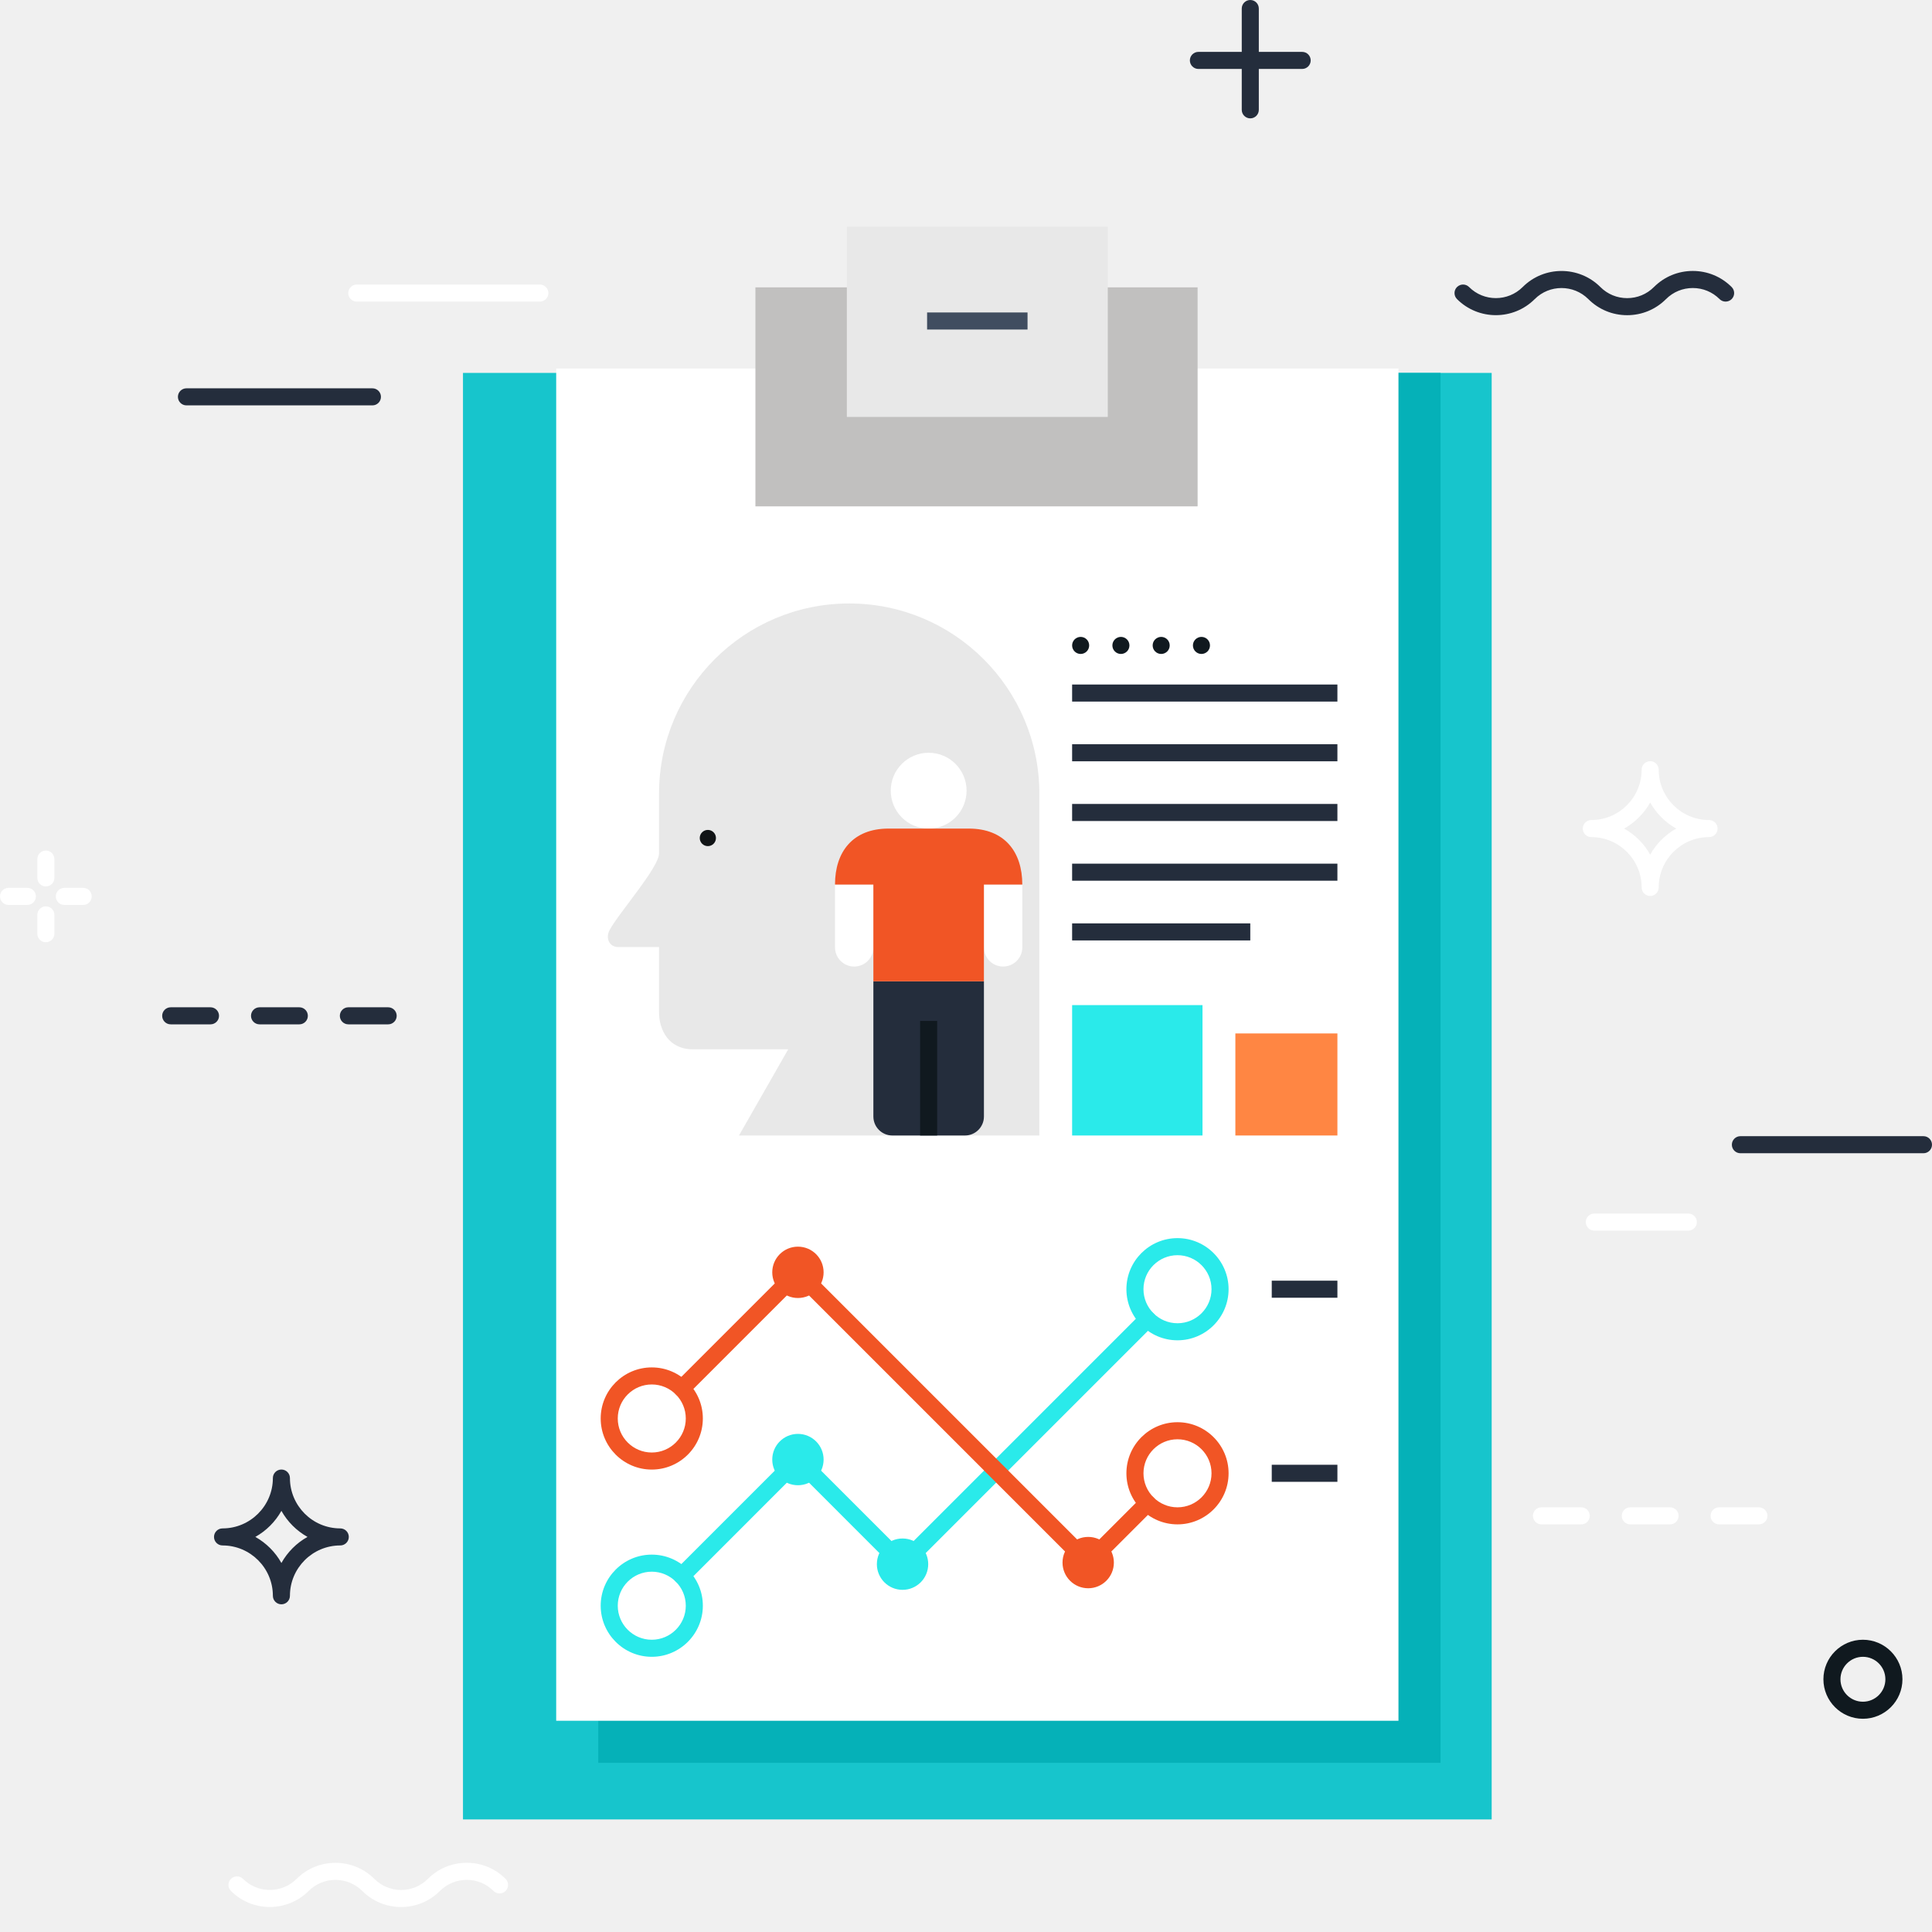
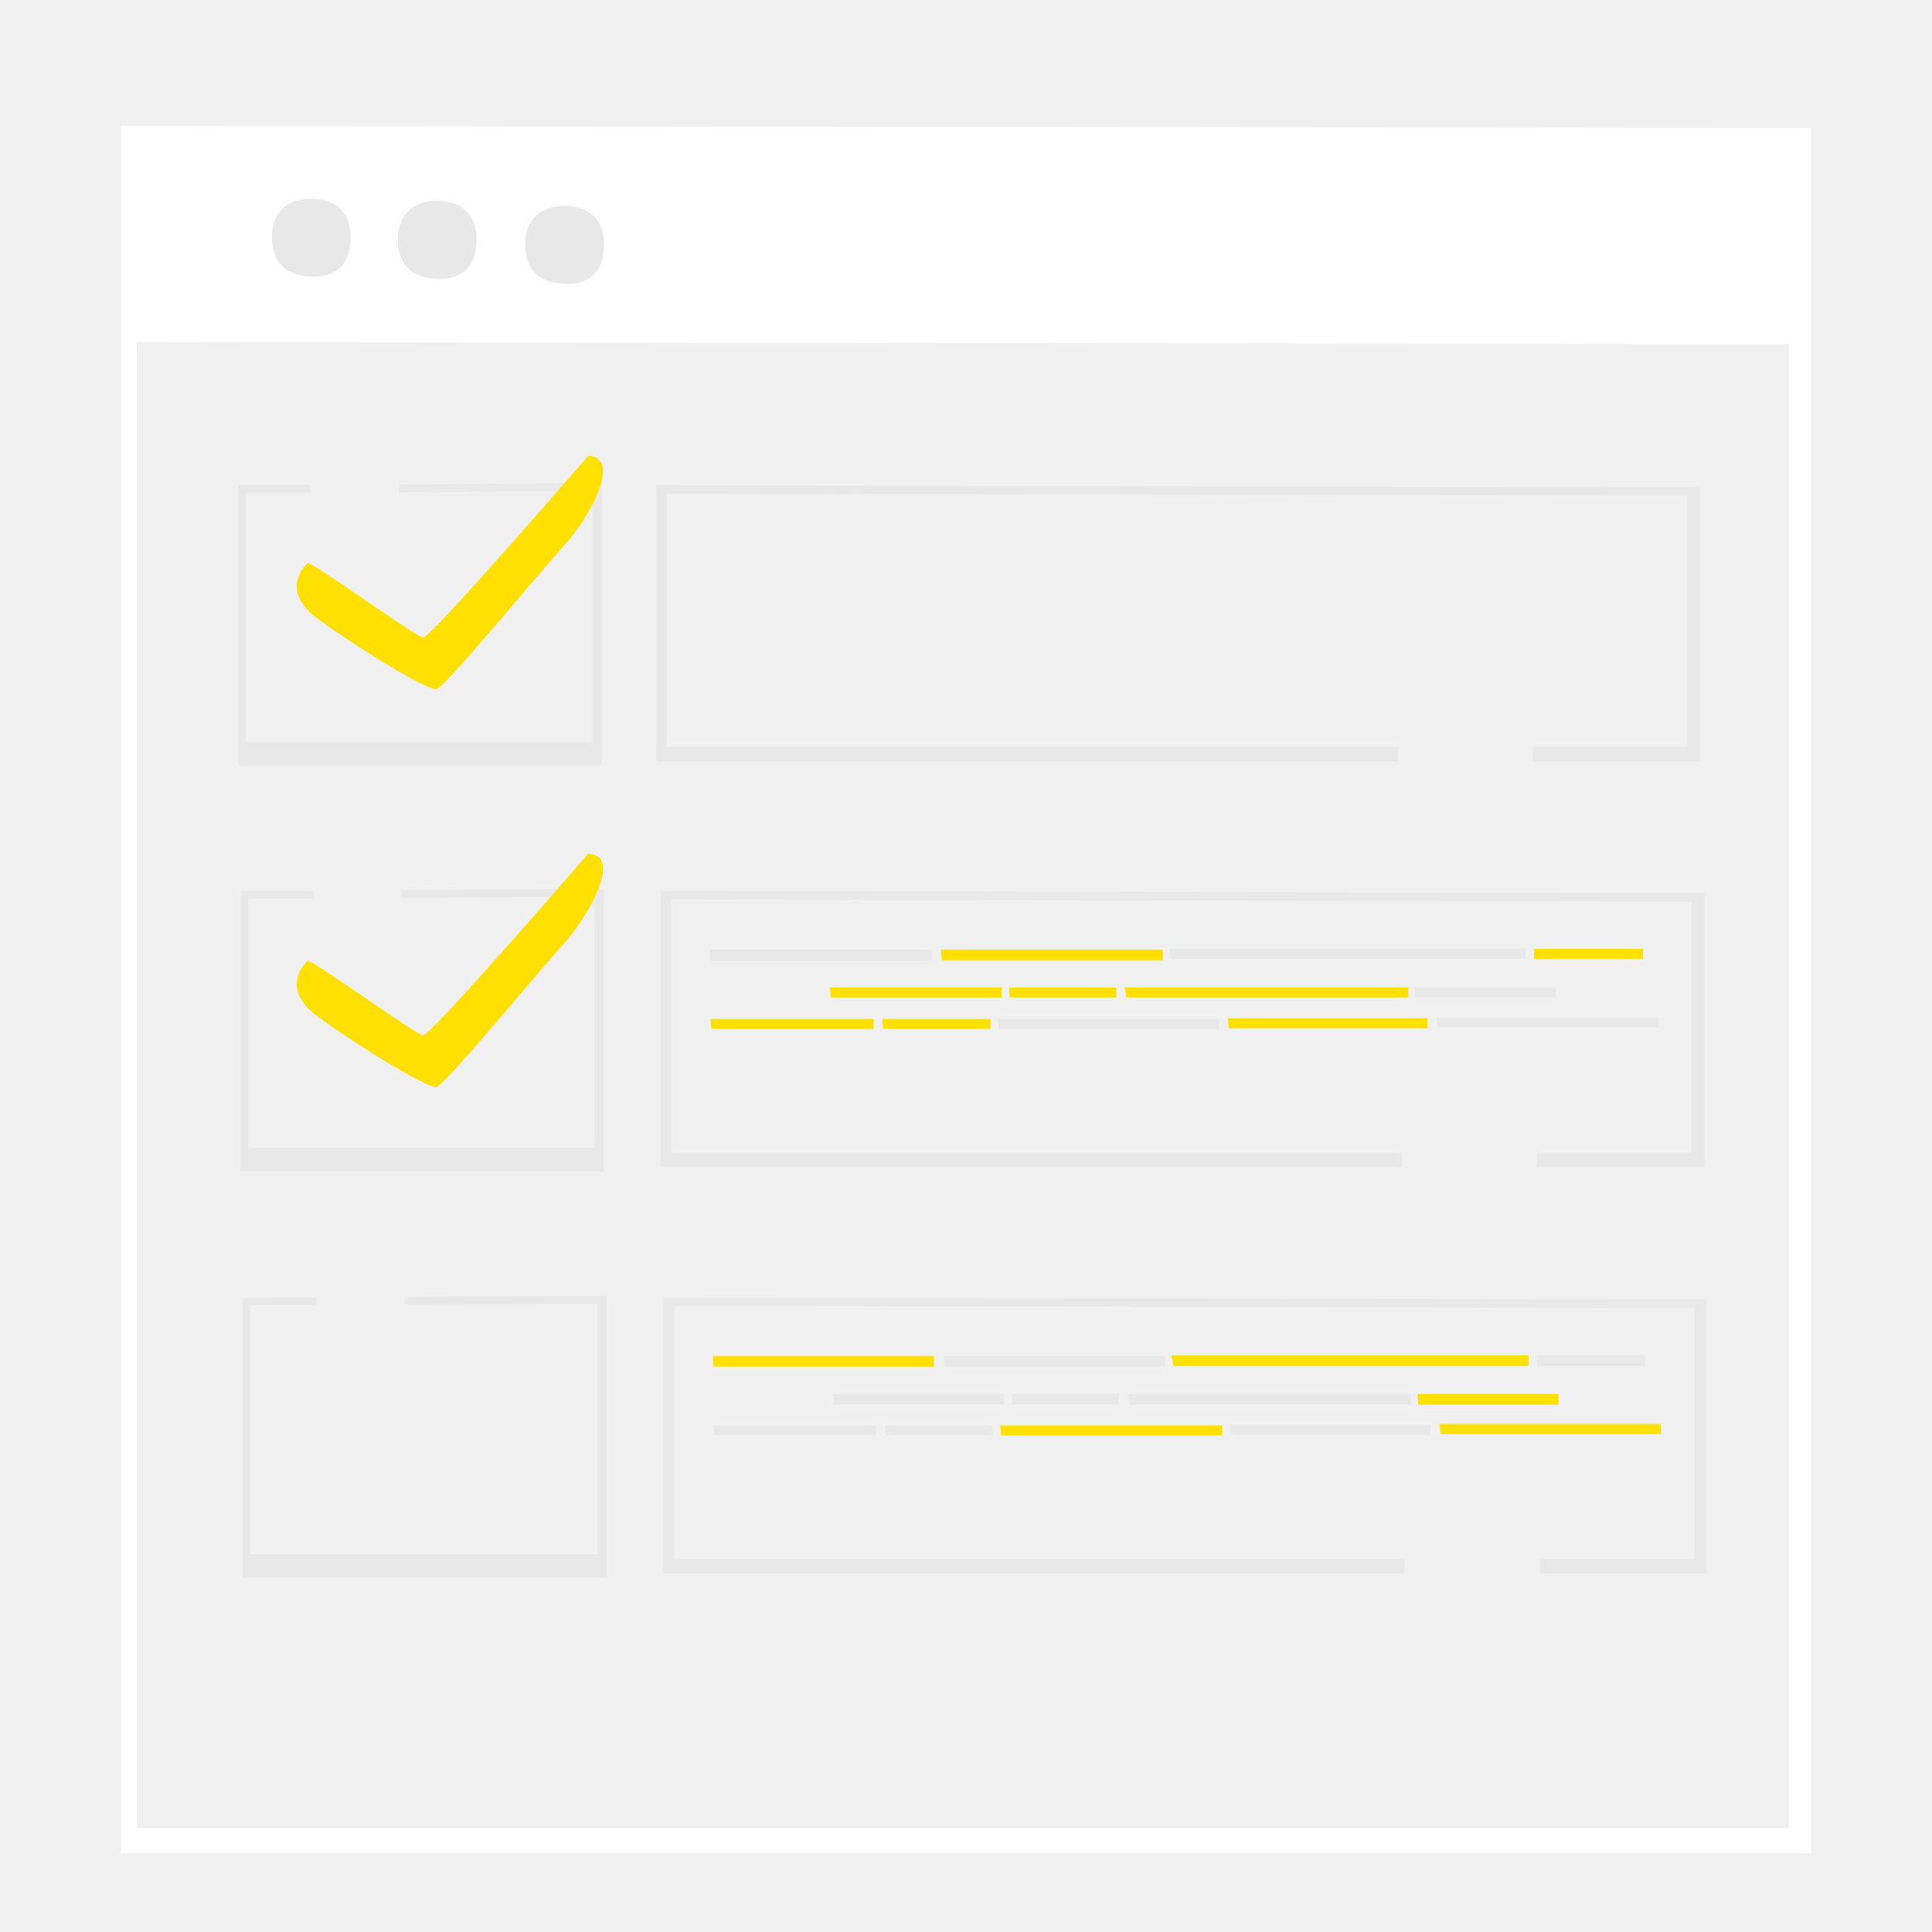
- <svg xmlns="http://www.w3.org/2000/svg" version="1.1" x="0px" y="0px" width="270px" height="270px" viewBox="0 0 270 270" enable-background="new 0 0 270 270" xml:space="preserve">
-   <g id="Background">
- </g>
-   <g id="Circles_on_background">
- </g>
-   <g id="Lines">
-     <g>
-       <path fill="#FFFFFF" d="M56.055,266.51c-2.052,0-3.978-0.798-5.428-2.248c-2.066-2.062-5.427-2.062-7.49,0    c-2.996,2.992-7.868,2.992-10.862,0.001c-0.466-0.465-0.466-1.22,0-1.687c0.464-0.466,1.22-0.465,1.686,0    c2.065,2.062,5.425,2.062,7.49,0c2.992-2.992,7.864-2.992,10.861,0c1,1,2.329,1.55,3.743,1.55c1.415,0,2.744-0.55,3.743-1.55    c1.45-1.45,3.377-2.248,5.429-2.248s3.979,0.798,5.429,2.248c0.465,0.467,0.465,1.222,0,1.686c-0.465,0.466-1.221,0.466-1.686,0    c-0.999-1-2.328-1.55-3.744-1.55s-2.744,0.55-3.744,1.55C60.035,265.712,58.106,266.51,56.055,266.51z" />
-     </g>
-     <g>
-       <path fill="#242D3C" d="M227.4,44.049c-2.052,0-3.979-0.799-5.43-2.249c-2.067-2.062-5.427-2.062-7.489,0    c-2.995,2.993-7.867,2.993-10.862,0c-0.465-0.465-0.465-1.221,0-1.686c0.467-0.466,1.222-0.466,1.687-0.001    c2.063,2.064,5.425,2.064,7.491,0c2.988-2.991,7.864-2.991,10.859,0c0.999,1.001,2.328,1.551,3.744,1.551    c1.413,0,2.742-0.55,3.74-1.549c1.45-1.45,3.379-2.249,5.431-2.249s3.981,0.799,5.431,2.249c0.465,0.465,0.465,1.22,0,1.686    c-0.467,0.464-1.223,0.464-1.688,0c-1-1-2.328-1.55-3.743-1.55c-1.414,0-2.743,0.55-3.744,1.55    C231.378,43.25,229.451,44.049,227.4,44.049z" />
-     </g>
-     <g>
-       <path fill="#242D3C" d="M268.809,161.167h-25.586c-0.658,0-1.192-0.534-1.192-1.192s0.534-1.192,1.192-1.192h25.586    c0.658,0,1.191,0.534,1.191,1.192S269.467,161.167,268.809,161.167z" />
-     </g>
-     <g>
-       <path fill="#FFFFFF" d="M75.445,42.149H49.86c-0.659,0-1.192-0.534-1.192-1.192c0-0.657,0.534-1.192,1.192-1.192h25.585    c0.659,0,1.193,0.535,1.193,1.192C76.639,41.615,76.104,42.149,75.445,42.149z" />
-     </g>
-     <g>
-       <path fill="#FFFFFF" d="M235.948,171.98H222.81c-0.657,0-1.192-0.534-1.192-1.193s0.535-1.191,1.192-1.191h13.139    c0.657,0,1.192,0.532,1.192,1.191S236.605,171.98,235.948,171.98z" />
-     </g>
-     <g>
-       <path fill="#242D3C" d="M29.417,143.154h-5.561c-0.658,0-1.191-0.534-1.191-1.191c0-0.659,0.533-1.193,1.191-1.193h5.561    c0.658,0,1.192,0.534,1.192,1.193C30.609,142.62,30.075,143.154,29.417,143.154z" />
-     </g>
-     <g>
-       <path fill="#242D3C" d="M41.831,143.154h-5.56c-0.658,0-1.192-0.534-1.192-1.191c0-0.659,0.534-1.193,1.192-1.193h5.56    c0.659,0,1.192,0.534,1.192,1.193C43.023,142.62,42.49,143.154,41.831,143.154z" />
-     </g>
-     <g>
-       <path fill="#242D3C" d="M54.246,143.154h-5.561c-0.658,0-1.191-0.534-1.191-1.191c0-0.659,0.534-1.193,1.191-1.193h5.561    c0.658,0,1.192,0.534,1.192,1.193C55.438,142.62,54.904,143.154,54.246,143.154z" />
-     </g>
-     <g>
-       <path fill="#FFFFFF" d="M220.979,213.033h-5.559c-0.658,0-1.191-0.534-1.191-1.192c0-0.656,0.533-1.191,1.191-1.191h5.559    c0.66,0,1.195,0.535,1.195,1.191C222.174,212.499,221.639,213.033,220.979,213.033z" />
-     </g>
-     <g>
-       <path fill="#FFFFFF" d="M233.396,213.033h-5.562c-0.658,0-1.191-0.534-1.191-1.192c0-0.656,0.533-1.191,1.191-1.191h5.562    c0.656,0,1.191,0.535,1.191,1.191C234.587,212.499,234.052,213.033,233.396,213.033z" />
-     </g>
-     <g>
-       <path fill="#FFFFFF" d="M245.81,213.033h-5.562c-0.658,0-1.191-0.534-1.191-1.192c0-0.656,0.533-1.191,1.191-1.191h5.562    c0.657,0,1.192,0.535,1.192,1.191C247.002,212.499,246.467,213.033,245.81,213.033z" />
-     </g>
-     <g>
-       <path fill="#242D3C" d="M52.047,56.652H26.056c-0.659,0-1.192-0.534-1.192-1.192c0-0.659,0.534-1.192,1.192-1.192h25.991    c0.658,0,1.191,0.533,1.191,1.192C53.238,56.118,52.705,56.652,52.047,56.652z" />
-     </g>
-     <g>
-       <path fill="#FFFFFF" d="M230.614,125.214c-0.656,0-1.191-0.534-1.191-1.192c0-3.88-3.156-7.036-7.036-7.036    c-0.656,0-1.191-0.533-1.191-1.192c0-0.659,0.535-1.192,1.191-1.192c3.88,0,7.036-3.155,7.036-7.034    c0-0.657,0.535-1.192,1.191-1.192c0.658,0,1.192,0.535,1.192,1.192c0,3.879,3.156,7.034,7.034,7.034    c0.658,0,1.192,0.533,1.192,1.192c0,0.659-0.534,1.192-1.192,1.192c-3.878,0-7.034,3.156-7.034,7.036    C231.807,124.68,231.272,125.214,230.614,125.214z M226.973,115.794c1.524,0.854,2.79,2.118,3.642,3.644    c0.854-1.526,2.119-2.79,3.646-3.644c-1.526-0.853-2.792-2.118-3.646-3.644C229.763,113.676,228.497,114.941,226.973,115.794z" />
-     </g>
-     <g>
-       <path fill="#242D3C" d="M39.327,224.205c-0.659,0-1.192-0.533-1.192-1.192c0-3.88-3.156-7.034-7.035-7.034    c-0.658,0-1.192-0.534-1.192-1.192c0-0.659,0.534-1.191,1.192-1.191c3.879,0,7.035-3.157,7.035-7.035    c0-0.659,0.534-1.191,1.192-1.191s1.192,0.532,1.192,1.191c0,3.878,3.156,7.035,7.035,7.035c0.658,0,1.192,0.532,1.192,1.191    c0,0.658-0.534,1.192-1.192,1.192c-3.879,0-7.035,3.154-7.035,7.034C40.519,223.672,39.985,224.205,39.327,224.205z     M35.683,214.786c1.525,0.852,2.79,2.117,3.644,3.644c0.854-1.526,2.119-2.792,3.644-3.644c-1.524-0.854-2.79-2.118-3.644-3.644    C38.473,212.668,37.208,213.933,35.683,214.786z" />
-     </g>
-     <g>
-       <g>
-         <path fill="#FFFFFF" d="M6.408,123.882c-0.659,0-1.192-0.534-1.192-1.192v-2.631c0-0.659,0.534-1.192,1.192-1.192     c0.658,0,1.192,0.533,1.192,1.192v2.631C7.6,123.348,7.066,123.882,6.408,123.882z" />
-       </g>
-       <g>
-         <path fill="#FFFFFF" d="M3.824,126.465H1.192c-0.658,0-1.192-0.534-1.192-1.192s0.534-1.192,1.192-1.192h2.631     c0.659,0,1.193,0.533,1.193,1.192S4.482,126.465,3.824,126.465z" />
-       </g>
-       <g>
-         <path fill="#FFFFFF" d="M6.408,131.68c-0.659,0-1.192-0.535-1.192-1.193v-2.631c0-0.658,0.534-1.192,1.192-1.192     c0.658,0,1.192,0.534,1.192,1.192v2.631C7.6,131.145,7.066,131.68,6.408,131.68z" />
-       </g>
-       <g>
-         <path fill="#FFFFFF" d="M11.623,126.465H8.991c-0.658,0-1.192-0.534-1.192-1.192s0.534-1.192,1.192-1.192h2.632     c0.658,0,1.192,0.533,1.192,1.192S12.281,126.465,11.623,126.465z" />
-       </g>
-     </g>
-     <g>
-       <g>
-         <path fill="#242D3C" d="M174.729,16.542c-0.657,0-1.192-0.534-1.192-1.192V1.192c0-0.658,0.535-1.192,1.192-1.192     c0.658,0,1.192,0.534,1.192,1.192v14.158C175.922,16.008,175.388,16.542,174.729,16.542z" />
-       </g>
-       <g>
-         <path fill="#242D3C" d="M181.98,9.635h-14.501c-0.659,0-1.193-0.535-1.193-1.192c0-0.658,0.534-1.192,1.193-1.192h14.501     c0.658,0,1.192,0.534,1.192,1.192C183.173,9.1,182.639,9.635,181.98,9.635z" />
-       </g>
-     </g>
-     <g>
-       <path fill="#10191F" d="M260.346,240.201c-3.045,0-5.521-2.476-5.521-5.521c0-3.045,2.477-5.523,5.521-5.523    c3.046,0,5.524,2.479,5.524,5.523C265.87,237.726,263.392,240.201,260.346,240.201z M260.346,231.541    c-1.73,0-3.139,1.408-3.139,3.139c0,1.729,1.408,3.138,3.139,3.138s3.14-1.408,3.14-3.138    C263.485,232.949,262.076,231.541,260.346,231.541z" />
-     </g>
-     <rect x="64.702" y="52.114" fill="#17C5CC" width="143.762" height="202.154" />
-     <rect x="83.607" y="52.114" fill="#05B1B8" width="117.708" height="194.245" />
-     <rect x="77.729" y="51.497" fill="#FFFFFF" width="117.709" height="188.982" />
-     <rect x="105.571" y="40.158" fill="#C1C0BF" width="61.797" height="30.605" />
-     <rect x="118.349" y="31.688" fill="#E8E8E8" width="36.466" height="26.579" />
-     <g>
-       <rect x="129.563" y="43.667" fill="#404D60" width="14.037" height="2.385" />
-     </g>
-     <g>
-       <g>
-         <path fill="#2AEAEA" d="M95.292,221.39c-0.305,0-0.609-0.117-0.843-0.349c-0.466-0.467-0.466-1.22,0-1.687l16.221-16.221     c0.447-0.448,1.238-0.448,1.686,0l13.776,13.774l33.376-33.376c0.467-0.467,1.221-0.467,1.688,0c0.464,0.465,0.464,1.219,0,1.685     l-34.221,34.221c-0.466,0.466-1.221,0.466-1.686,0l-13.776-13.777l-15.377,15.381C95.903,221.272,95.597,221.39,95.292,221.39z" />
-       </g>
-       <g>
-         <path fill="#2AEAEA" d="M164.557,187.309c-3.937,0-7.14-3.204-7.14-7.14c0-3.937,3.203-7.139,7.14-7.139s7.14,3.202,7.14,7.139     C171.696,184.104,168.493,187.309,164.557,187.309z M164.557,175.415c-2.622,0-4.755,2.133-4.755,4.754s2.133,4.756,4.755,4.756     c2.621,0,4.754-2.135,4.754-4.756S167.178,175.415,164.557,175.415z" />
-       </g>
-       <g>
-         <path fill="#2AEAEA" d="M91.086,231.541c-3.936,0-7.138-3.205-7.138-7.14c0-3.936,3.202-7.14,7.138-7.14     c3.937,0,7.138,3.204,7.138,7.14C98.224,228.336,95.022,231.541,91.086,231.541z M91.086,219.646     c-2.621,0-4.753,2.134-4.753,4.756c0,2.621,2.132,4.755,4.753,4.755s4.754-2.134,4.754-4.755     C95.84,221.779,93.707,219.646,91.086,219.646z" />
-       </g>
-       <circle fill="#2AEAEA" cx="111.512" cy="203.976" r="3.588" />
-       <circle fill="#2AEAEA" cx="126.132" cy="218.594" r="3.588" />
-     </g>
-     <g>
-       <g>
-         <path fill="#F15525" d="M152.077,219.565c-0.306,0-0.61-0.116-0.844-0.349l-39.721-39.722l-15.377,15.379     c-0.465,0.466-1.22,0.466-1.686,0c-0.466-0.467-0.466-1.221,0-1.687l16.221-16.22c0.447-0.448,1.238-0.448,1.686,0l39.722,39.722     l7.432-7.434c0.466-0.465,1.221-0.465,1.687,0c0.464,0.468,0.464,1.222,0,1.687l-8.276,8.274     C152.688,219.449,152.381,219.565,152.077,219.565z" />
-       </g>
-       <g>
-         <path fill="#F15525" d="M164.557,213.033c-3.935,0-7.14-3.202-7.14-7.138c0-3.938,3.205-7.139,7.14-7.139     c3.937,0,7.14,3.201,7.14,7.139C171.696,209.831,168.493,213.033,164.557,213.033z M164.557,201.141     c-2.622,0-4.754,2.134-4.754,4.755s2.132,4.754,4.754,4.754c2.621,0,4.754-2.133,4.754-4.754S167.178,201.141,164.557,201.141z" />
-       </g>
-       <g>
-         <path fill="#F15525" d="M91.086,205.375c-3.936,0-7.138-3.203-7.138-7.141c0-3.935,3.202-7.137,7.138-7.137     c3.937,0,7.138,3.202,7.138,7.137C98.224,202.172,95.022,205.375,91.086,205.375z M91.086,193.481     c-2.621,0-4.753,2.132-4.753,4.753c0,2.624,2.132,4.757,4.753,4.757s4.754-2.133,4.754-4.757     C95.84,195.613,93.707,193.481,91.086,193.481z" />
-       </g>
-       <circle fill="#F15525" cx="111.512" cy="177.81" r="3.588" />
-       <circle fill="#F15525" cx="152.077" cy="218.374" r="3.588" />
-     </g>
-     <g>
-       <rect x="177.729" y="178.977" fill="#242D3C" width="9.176" height="2.384" />
-     </g>
-     <g>
-       <rect x="177.729" y="204.703" fill="#242D3C" width="9.176" height="2.384" />
-     </g>
-     <path fill="#E8E8E8" d="M118.678,84.336c-14.679,0-26.576,11.899-26.576,26.575v8.339c0,1.984-5.55,8.238-6.907,10.719   c-0.627,1.192,0,2.382,1.192,2.382c1.191,0,5.715,0,5.715,0s0,6.751,0,9.13c0,2.383,1.297,5.163,4.739,5.163   c3.441,0,13.313,0,13.313,0l-6.88,12.043h41.979v-47.775C145.254,96.235,133.354,84.336,118.678,84.336z" />
-     <circle fill="#111416" cx="98.923" cy="117.115" r="1.133" />
-     <g>
-       <circle fill="#FFFFFF" cx="129.782" cy="110.498" r="5.298" />
-       <path fill="#242D3C" d="M122.056,156.02v0.015c0,1.466,1.188,2.652,2.652,2.652h10.146c1.464,0,2.652-1.187,2.652-2.652v-0.015    v-18.879h-15.451V156.02z" />
-       <g>
-         <rect x="128.587" y="142.676" fill="#10191F" width="2.384" height="16.011" />
-       </g>
-       <path fill="#FFFFFF" d="M137.507,132.397c0,1.481,1.2,2.679,2.679,2.679c1.482,0,2.683-1.198,2.683-2.679c0,0,0-5.412,0-8.783    h-5.363L137.507,132.397z" />
-       <path fill="#FFFFFF" d="M116.694,123.614c0,3.371,0,8.783,0,8.783c0,1.481,1.201,2.679,2.681,2.679    c1.48,0,2.681-1.198,2.681-2.679v-8.783H116.694z" />
-       <path fill="#F15525" d="M135.398,115.796h-11.236c-4.962,0-7.469,3.229-7.469,7.818h5.362v8.783v4.744h15.449v-13.526h5.363    C142.868,119.025,140.363,115.796,135.398,115.796z" />
-     </g>
-     <g>
-       <g>
-         <rect x="149.83" y="95.663" fill="#242D3C" width="37.074" height="2.384" />
-       </g>
-       <g>
-         <rect x="149.83" y="104.008" fill="#242D3C" width="37.074" height="2.384" />
-       </g>
-       <g>
-         <rect x="149.83" y="112.353" fill="#242D3C" width="37.074" height="2.385" />
-       </g>
-       <g>
-         <rect x="149.83" y="120.698" fill="#242D3C" width="37.074" height="2.383" />
-       </g>
-       <g>
-         <rect x="149.83" y="129.043" fill="#242D3C" width="24.899" height="2.384" />
-       </g>
-     </g>
-     <circle fill="#10191F" cx="151.022" cy="90.199" r="1.192" />
-     <circle fill="#10191F" cx="156.649" cy="90.199" r="1.192" />
-     <circle fill="#10191F" cx="162.278" cy="90.199" r="1.192" />
-     <circle fill="#10191F" cx="167.905" cy="90.199" r="1.192" />
-     <rect x="149.83" y="140.465" fill="#2AEAEA" width="18.221" height="18.222" />
-     <rect x="172.644" y="144.426" fill="#FF8643" width="14.261" height="14.261" />
-   </g>
-   <g id="Name">
- </g>
-   <g id="Back_paper">
-     <g id="Fill_3_">
+ <svg xmlns="http://www.w3.org/2000/svg" version="1.1" id="Layer_1" x="0px" y="0px" viewBox="0 0 270 270" style="enable-background:new 0 0 270 270;" xml:space="preserve">
+   <style type="text/css">
+ 	.st0{fill:#FFFFFF;}
+ 	.st1{fill:#E9E8E8;}
+ 	.st2{fill:#FFE000;}
+ </style>
+   <g>
+     <g id="Background">
	</g>
-     <g id="Stroke">
+     <g id="Circles_on_background">
	</g>
-   </g>
-   <g id="Resume">
-     <g id="Fill_1_">
+     <g id="Name">
	</g>
-     <g id="Stroke_1_">
- 	</g>
-     <g id="Man">
-       <g id="Fill_2_">
+     <g id="Back_paper">
+       <g id="Fill_3_">
		</g>
-       <g id="Stroke_2_">
+       <g id="Stroke">
		</g>
    </g>
-     <g id="Bars">
- 	</g>
-     <g id="Text">
- 	</g>
-   </g>
-   <g id="Pen">
-     <g id="Fill">
- 	</g>
-     <g id="Outlines">
- 	</g>
-   </g>
-   <g id="Magnifier">
-     <g id="Color_shapes">
- 	</g>
-     <g id="Shapes_inside_magnifier">
- 	</g>
-     <g id="Shadow__x26__Light">
- 	</g>
-     <g id="Outlines_1_">
- 	</g>
+     <g id="Resume">
+       <g id="Fill_1_">
+ 		</g>
+       <g id="Stroke_1_">
+ 		</g>
+       <g id="Man">
+         <g id="Fill_2_">
+ 			</g>
+         <g id="Stroke_2_">
+ 			</g>
+       </g>
+       <g id="Bars">
+ 		</g>
+       <g id="Text">
+ 		</g>
+     </g>
+     <g id="Pen">
+       <g id="Fill">
+ 		</g>
+       <g id="Outlines">
+ 		</g>
+     </g>
+     <path class="st0" d="M250,255.5H19.1V47.8L250,48.1V255.5L250,255.5z M16.9,17.6V259h236.2V17.9L16.9,17.6L16.9,17.6z" />
+     <path class="st1" d="M43,27.8c0,0-5-0.1-5,5.4c0,5.5,5,5.4,5,5.4s6,1.1,6-5.4C49,27.1,43,27.8,43,27.8L43,27.8z" />
+     <path class="st1" d="M60.6,28.1c0,0-5-0.1-5,5.4c0,5.5,5,5.4,5,5.4s6,1.1,6-5.4C66.6,27.4,60.6,28.1,60.6,28.1L60.6,28.1z" />
+     <path class="st1" d="M78.4,28.8c0,0-5-0.1-5,5.4c0,5.5,5,5.4,5,5.4s6,1.1,6-5.4C84.4,28.1,78.4,28.8,78.4,28.8L78.4,28.8z" />
+     <polygon class="st1" points="55.8,67.7 55.8,68.8 82.8,68.6 82.8,103.7 34.4,103.7 34.4,68.9 43.5,68.9 43.5,67.8 33.3,67.8    33.3,107 84.1,107 84.1,67.5 55.8,67.7  " />
+     <polygon class="st1" points="91.7,67.8 91.7,106.4 195.4,106.4 195.4,104.4 93.2,104.4 93.2,69 235.8,69.3 235.8,104.4    214.2,104.4 214.2,106.4 237.6,106.4 237.6,68.1 91.7,67.8  " />
+     <path class="st2" d="M82.2,63.7c0,0-22.1,25.6-23.1,25.4c-1-0.1-15.6-10.7-16.1-10.4c-0.4,0.3-3.9,3.8,1.3,7.7   c5.3,3.9,15.5,10.2,16.7,9.9c1.2-0.3,13.4-15.1,17.5-19.7C82.7,72.1,86.9,63.9,82.2,63.7L82.2,63.7z" />
+     <polygon class="st1" points="56.1,124.4 56.1,125.5 83.1,125.3 83.1,160.4 34.7,160.4 34.7,125.6 43.8,125.6 43.8,124.5    33.6,124.5 33.6,163.7 84.4,163.7 84.4,124.2 56.1,124.4  " />
+     <polygon class="st1" points="92.3,124.5 92.3,163.1 195.9,163.1 195.9,161.1 93.8,161.1 93.8,125.7 236.4,126 236.4,161.1    214.8,161.1 214.8,163.1 238.2,163.1 238.2,124.8 92.3,124.5  " />
+     <path class="st2" d="M82.2,119.3c0,0-22.1,25.6-23.1,25.4c-1-0.1-15.6-10.7-16.1-10.4c-0.4,0.3-3.9,3.8,1.3,7.7   c5.3,3.9,15.5,10.2,16.7,9.9c1.2-0.3,13.4-15.1,17.5-19.7C82.7,127.6,86.9,119.4,82.2,119.3L82.2,119.3z" />
+     <polygon class="st1" points="99.2,132.7 99.3,134.2 130.2,134.2 130.2,132.7 99.2,132.7  " />
+     <polygon class="st2" points="131.5,132.7 131.6,134.2 162.5,134.2 162.5,132.7 131.5,132.7  " />
+     <polygon class="st1" points="163.4,132.6 163.6,134 213.2,134 213.2,132.6 163.4,132.6  " />
+     <polygon class="st2" points="214.4,132.6 214.4,134 229.6,134 229.6,132.6 214.4,132.6  " />
+     <polygon class="st2" points="116,138 116.1,139.4 140,139.4 140,138 116,138  " />
+     <polygon class="st2" points="141,138 141.1,139.4 156,139.4 156,138 141,138  " />
+     <polygon class="st2" points="157.2,138 157.4,139.4 196.8,139.4 196.8,138 157.2,138  " />
+     <polygon class="st1" points="197.7,138 197.8,139.4 217.4,139.4 217.4,138 197.7,138  " />
+     <polygon class="st2" points="99.3,142.4 99.4,143.8 122.1,143.8 122.1,142.4 99.3,142.4  " />
+     <polygon class="st2" points="123.3,142.4 123.4,143.8 138.4,143.8 138.4,142.4 123.3,142.4  " />
+     <polygon class="st1" points="139.4,142.4 139.6,143.8 170.4,143.8 170.4,142.4 139.4,142.4  " />
+     <polygon class="st2" points="171.6,142.3 171.7,143.7 199.5,143.7 199.5,142.3 171.6,142.3  " />
+     <polygon class="st1" points="200.8,142.2 200.9,143.6 231.8,143.6 231.8,142.2 200.8,142.2  " />
+     <polygon class="st1" points="56.5,181.2 56.5,182.3 83.5,182.2 83.5,217.2 35,217.2 35,182.4 44.2,182.4 44.2,181.3 33.9,181.4    33.9,220.5 84.8,220.5 84.8,181.1 56.5,181.2  " />
+     <polygon class="st1" points="92.7,181.4 92.7,219.9 196.3,219.9 196.3,217.9 94.2,217.9 94.2,182.5 236.8,182.8 236.8,217.9    215.2,217.9 215.2,219.9 238.5,219.9 238.5,181.6 92.7,181.4  " />
+     <polygon class="st2" points="99.6,189.5 99.7,191 130.5,191 130.5,189.5 99.6,189.5  " />
+     <polygon class="st1" points="131.9,189.5 132,191 162.8,191 162.8,189.5 131.9,189.5  " />
+     <polygon class="st2" points="163.7,189.4 164,190.9 213.6,190.9 213.6,189.4 163.7,189.4  " />
+     <polygon class="st1" points="214.7,189.4 214.8,190.9 229.9,190.9 229.9,189.4 214.7,189.4  " />
+     <polygon class="st1" points="116.4,194.8 116.5,196.3 140.3,196.3 140.3,194.8 116.4,194.8  " />
+     <polygon class="st1" points="141.4,194.8 141.4,196.3 156.4,196.3 156.4,194.8 141.4,194.8  " />
+     <polygon class="st1" points="157.6,194.8 157.8,196.3 197.2,196.3 197.2,194.8 157.6,194.8  " />
+     <polygon class="st2" points="198.1,194.8 198.2,196.3 217.8,196.3 217.8,194.8 198.1,194.8  " />
+     <polygon class="st1" points="99.7,199.2 99.8,200.6 122.4,200.6 122.4,199.2 99.7,199.2  " />
+     <polygon class="st1" points="123.7,199.2 123.8,200.6 138.7,200.6 138.7,199.2 123.7,199.2  " />
+     <polygon class="st2" points="139.8,199.2 139.9,200.6 170.8,200.6 170.8,199.2 139.8,199.2  " />
+     <polygon class="st1" points="171.9,199.1 172.1,200.5 199.9,200.5 199.9,199.1 171.9,199.1  " />
+     <polygon class="st2" points="201.2,199 201.3,200.4 232.1,200.4 232.1,199 201.2,199  " />
  </g>
</svg>
